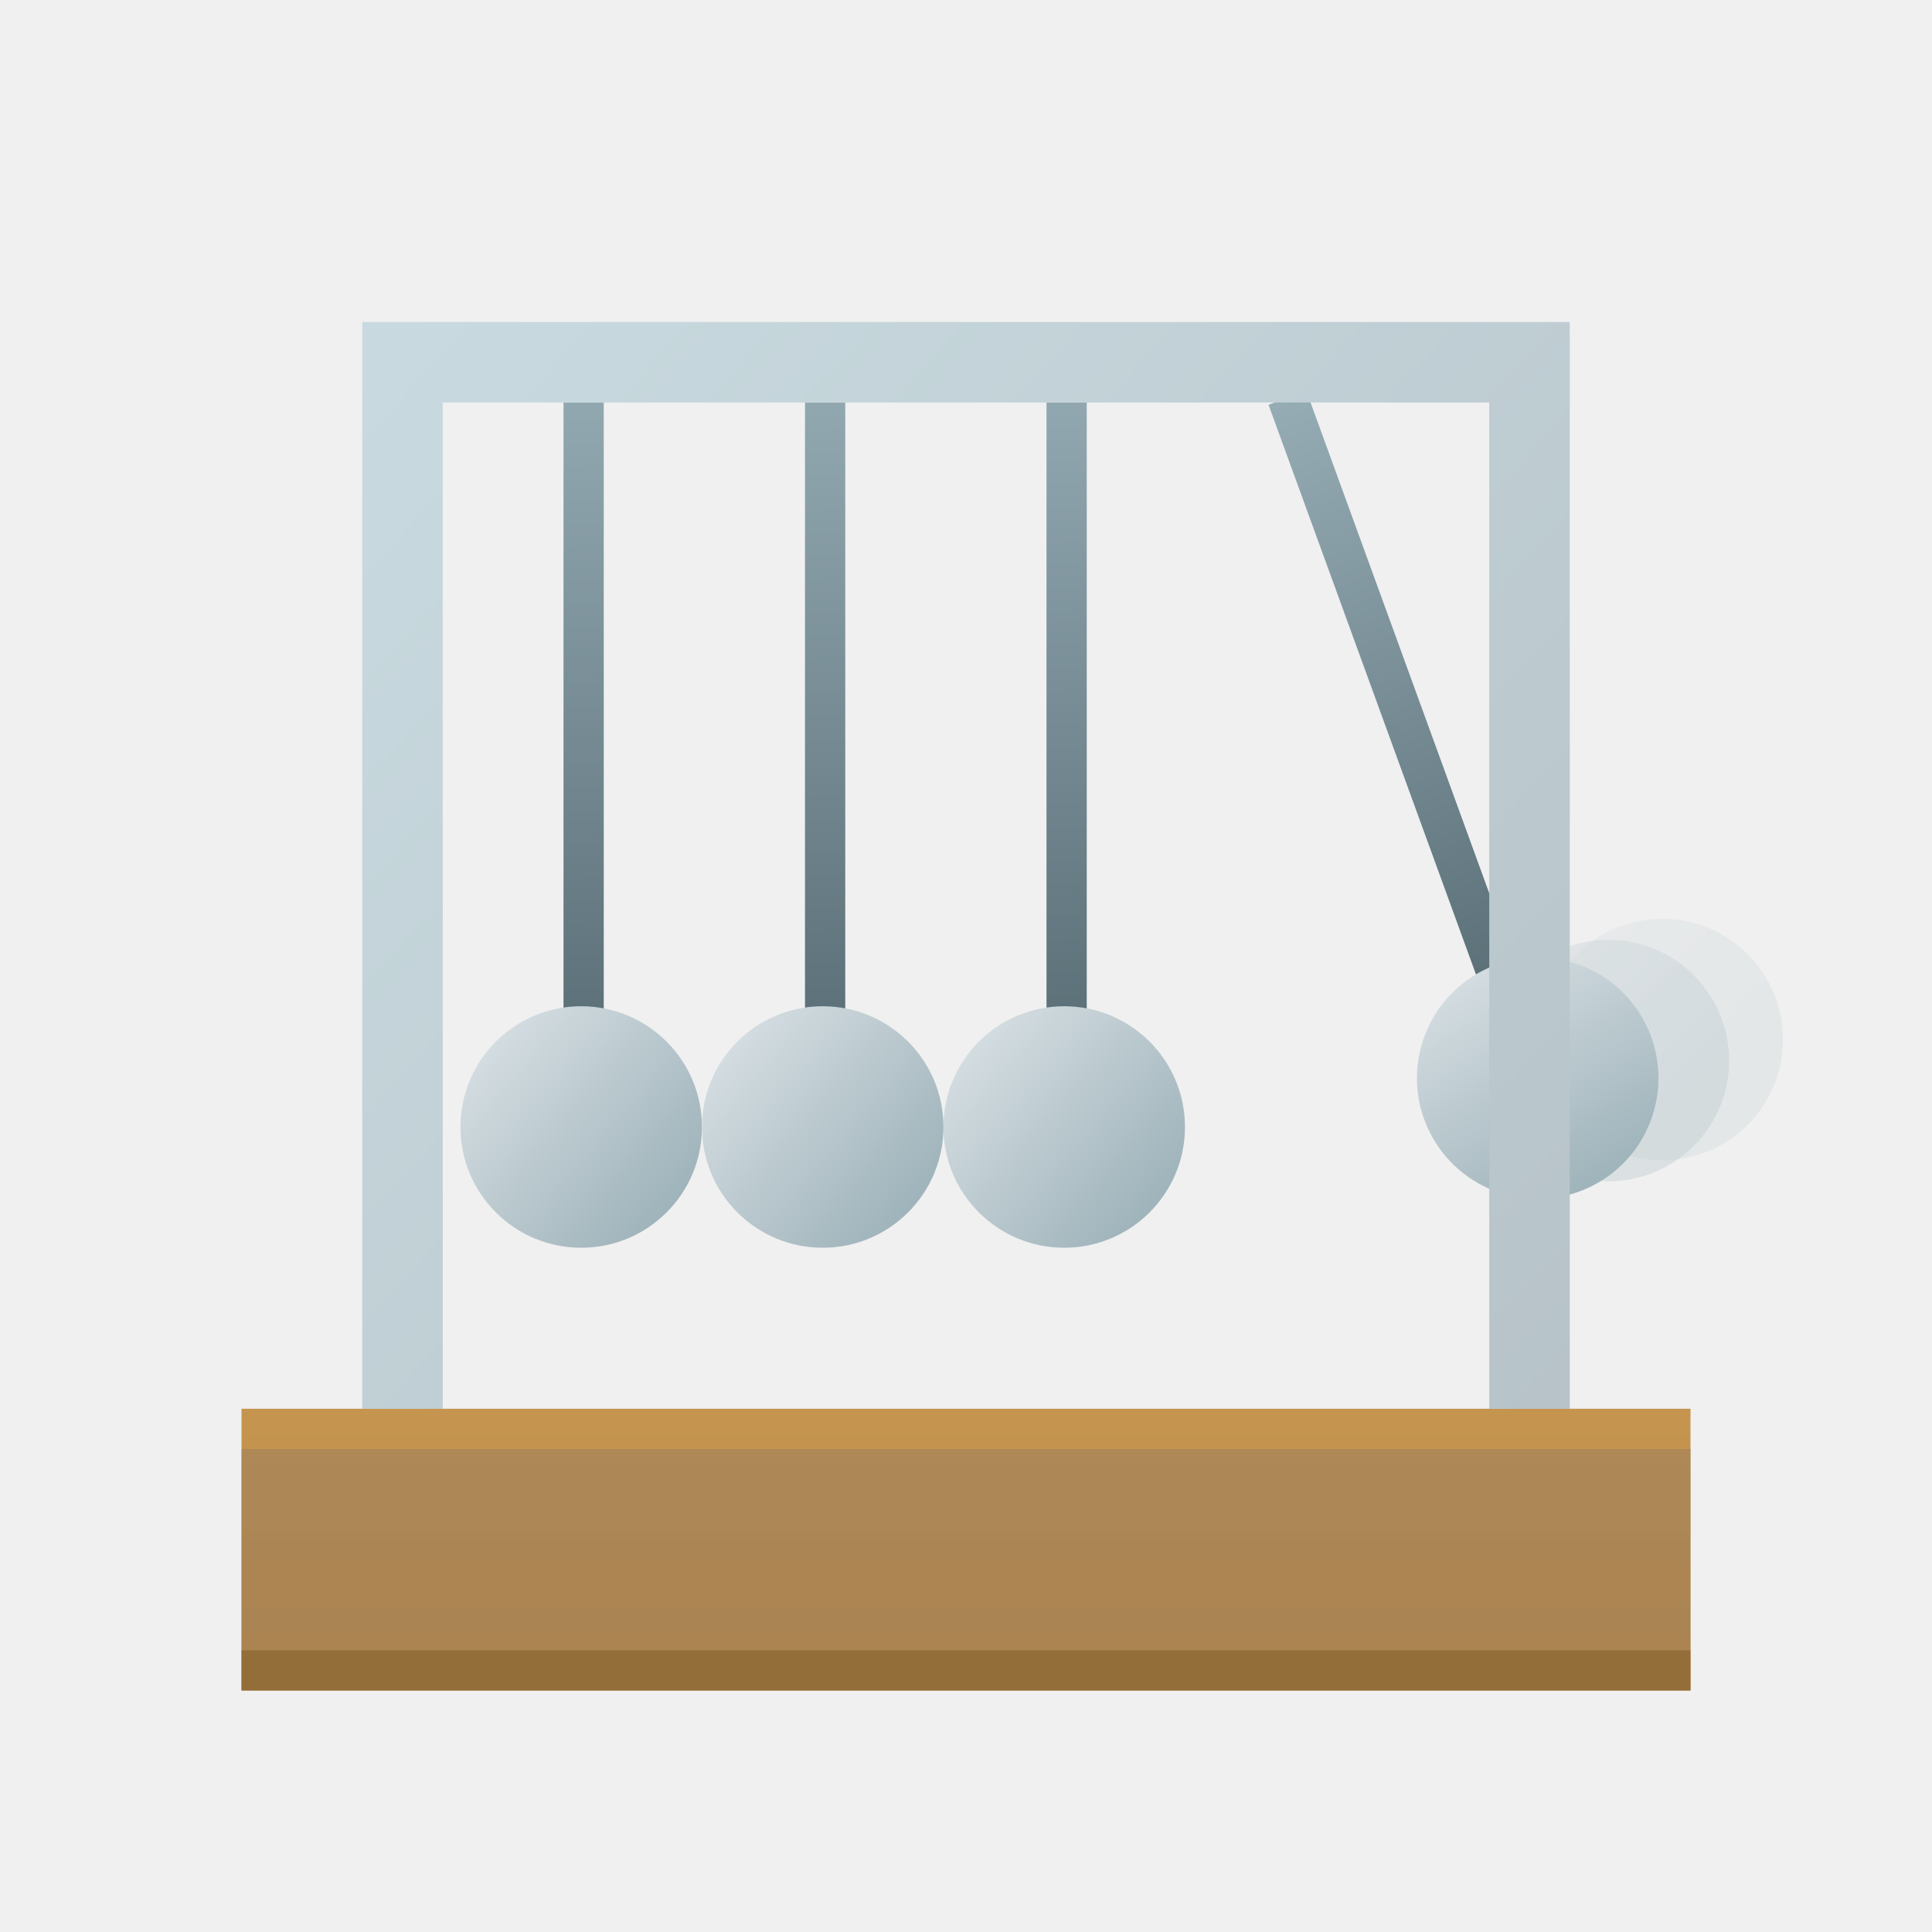
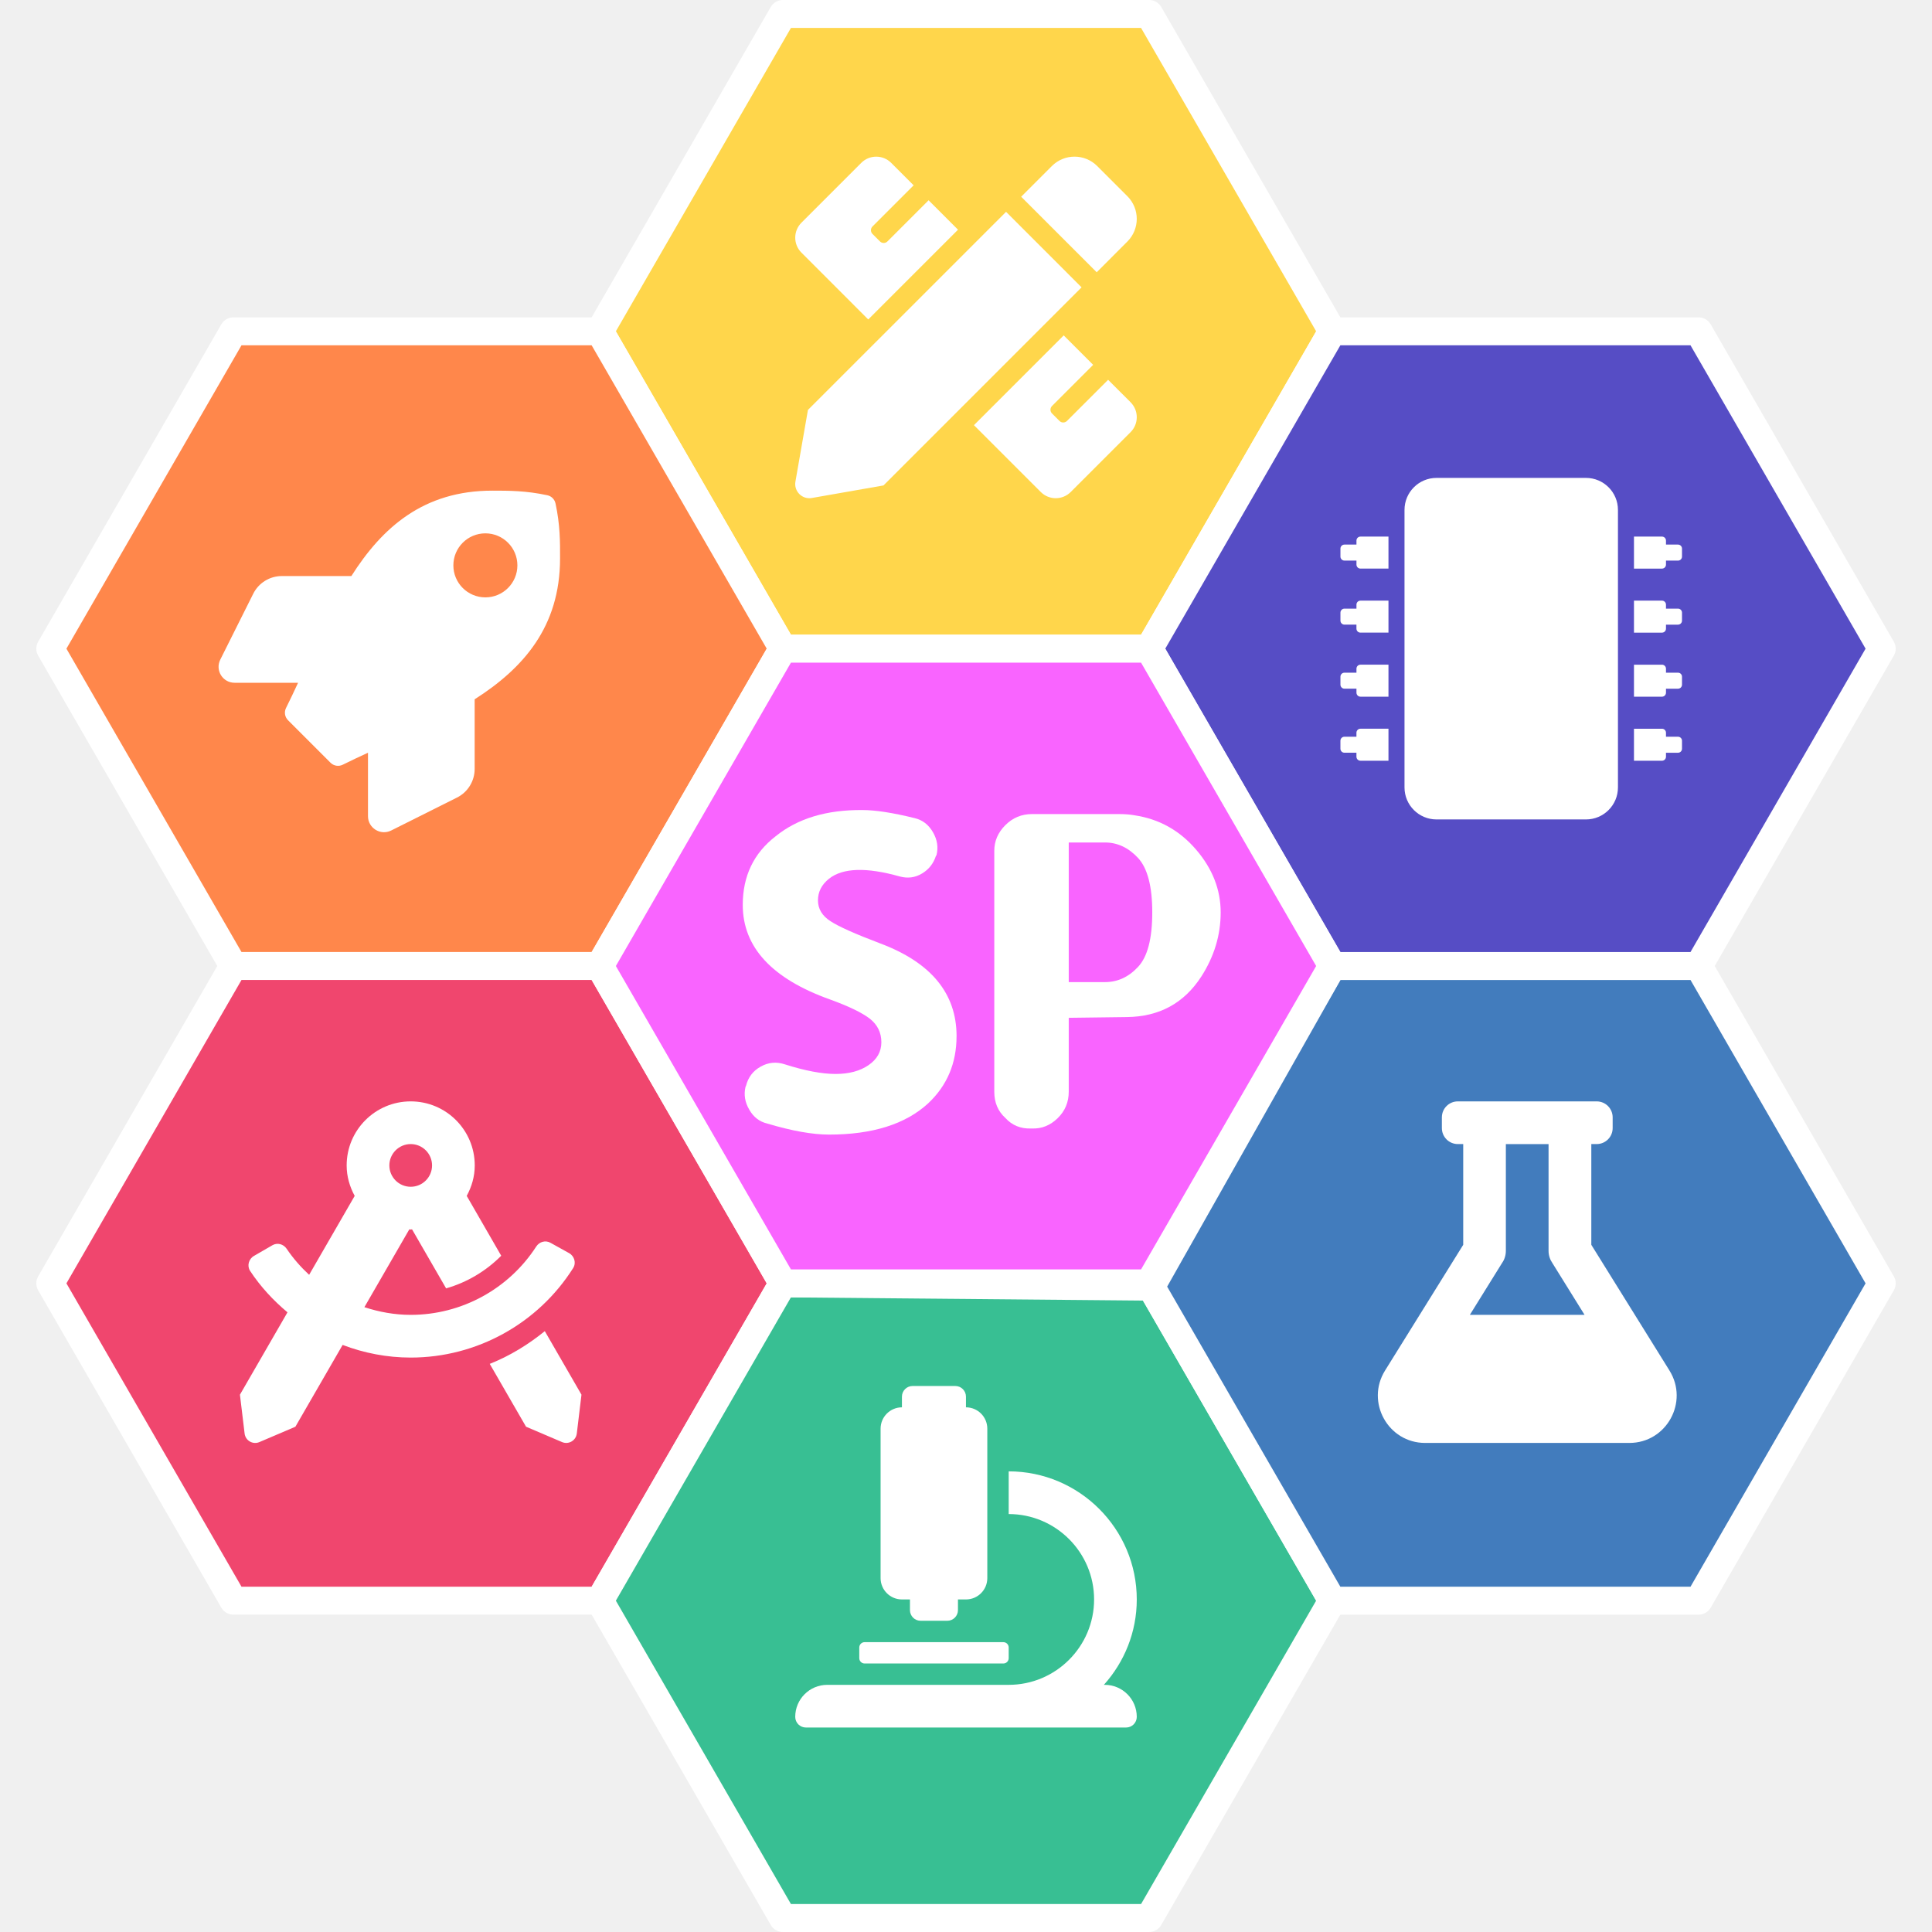
- <svg xmlns="http://www.w3.org/2000/svg" xmlns:xlink="http://www.w3.org/1999/xlink" width="48" height="48">
-   <defs>
-     <linearGradient id="a" y1="543.8" y2="503.8" x2="0" gradientUnits="userSpaceOnUse" gradientTransform="matrix(1.125 0 0 .925-51.07 38.785)">
-       <stop stop-color="#bd8d48" />
-       <stop offset="1" stop-color="#e8b971" />
+ <svg xmlns="http://www.w3.org/2000/svg" xmlns:xlink="http://www.w3.org/1999/xlink" id="svg2872" height="100" width="100" version="1.1">
+   <defs id="defs2874">
+     <radialGradient gradientTransform="matrix(0.2344736,-0.2547578,0.7821374,0.8497995,-207.7507,-227.7294)" gradientUnits="userSpaceOnUse" xlink:href="#linearGradient3755" id="radialGradient3033" fy="395.049" fx="182.984" r="148.953" cy="395.049" cx="182.984" />
+     <linearGradient id="linearGradient3755">
+       <stop offset="0" style="stop-color:#008cbe;stop-opacity:1" id="stop3757" />
+       <stop offset="1" style="stop-color:#b2ffff;stop-opacity:1" id="stop3759" />
    </linearGradient>
-     <linearGradient id="b" y1="542.8" y2="504.8" x2="0" gradientUnits="userSpaceOnUse" gradientTransform="matrix(1 0 0 .92105-1 40.852)">
-       <stop stop-color="#977a5c" />
-       <stop offset="1" stop-color="#9d8062" />
-     </linearGradient>
-     <linearGradient id="c" y1="532.8" x1="402.57" y2="526.8" x2="395.57" gradientUnits="userSpaceOnUse" gradientTransform="translate(0-2)">
-       <stop stop-color="#90a8b0" />
-       <stop offset="1" stop-color="#e1e7ea" />
-     </linearGradient>
-     <linearGradient id="d" y1="535.8" x1="424.57" y2="506.8" x2="392.57" gradientUnits="userSpaceOnUse">
-       <stop stop-color="#b6c2c7" />
-       <stop offset="1" stop-color="#c9dbe1" />
-     </linearGradient>
-     <linearGradient id="e" y1="532.8" x1="416.57" y2="526.8" gradientUnits="userSpaceOnUse" x2="409.57" gradientTransform="translate(37.658-25.948)">
-       <stop stop-color="#afc0c6" />
-       <stop offset="1" stop-color="#cad5d9" />
-     </linearGradient>
-     <linearGradient xlink:href="#e" id="f" y1="532.8" x1="416.57" y2="526.8" gradientUnits="userSpaceOnUse" x2="409.57" gradientTransform="translate(38.971-26.542)" />
-     <linearGradient xlink:href="#c" id="g" y1="532.8" x1="402.57" y2="526.8" gradientUnits="userSpaceOnUse" x2="395.57" gradientTransform="translate(6-2)" />
-     <linearGradient xlink:href="#c" id="h" y1="532.8" x1="402.57" y2="526.8" gradientUnits="userSpaceOnUse" x2="395.57" gradientTransform="translate(165.27-158.82)" />
-     <linearGradient xlink:href="#c" id="i" y1="532.8" x1="402.57" y2="526.8" gradientUnits="userSpaceOnUse" x2="395.57" gradientTransform="translate(12-2)" />
-     <linearGradient id="j" y1="508.67" x1="400.07" y2="531.17" x2="400.32" gradientUnits="userSpaceOnUse">
-       <stop stop-color="#96acb4" />
-       <stop offset="1" stop-color="#475b63" />
-     </linearGradient>
-     <linearGradient xlink:href="#j" id="k" y1="621.6" x1="212.72" y2="642.18" gradientUnits="userSpaceOnUse" x2="213.34" />
  </defs>
-   <g transform="translate(-384.57-499.8)">
-     <rect color-interpolation-filters="linearRGB" x="398.57" y="509.8" color="#000000" image-rendering="auto" color-rendering="auto" width="1" color-interpolation="sRGB" text-rendering="auto" fill="url(#j)" height="16" shape-rendering="auto" />
-     <rect width="36" x="390.57" y="534.8" fill="url(#a)" rx="0" height="7" />
-     <rect width="36" x="390.57" opacity=".5" y="535.8" fill="url(#b)" height="5" />
-     <rect width="36" x="390.57" y="540.8" fill="#936e39" height="1" />
-     <g color-rendering="auto" color-interpolation-filters="linearRGB" shape-rendering="auto" image-rendering="auto" text-rendering="auto" color-interpolation="sRGB" color="#000000">
-       <circle fill="url(#c)" cx="399.01" cy="527.8" r="3" />
-       <g fill="url(#j)">
-         <rect width="1" x="404.57" y="509.8" height="16" />
-         <rect width="1" x="410.57" y="509.8" height="16" />
+   <g id="g55912">
+     <path style="fill:#ffd64b;fill-opacity:1;stroke:#ffffff;stroke-width:1.447;stroke-linecap:round;stroke-linejoin:round;stroke-miterlimit:4;stroke-dasharray:none;stroke-dashoffset:0;stroke-opacity:1;paint-order:fill markers stroke" d="M 40.521,0.723 31.041,17.149 40.521,33.575 H 59.479 L 68.959,17.149 v 0 L 59.479,0.723 Z" id="path4501" />
+     <path style="fill:#ff874b;fill-opacity:1;stroke:#ffffff;stroke-width:1.447;stroke-linecap:round;stroke-linejoin:round;stroke-miterlimit:4;stroke-dasharray:none;stroke-dashoffset:0;stroke-opacity:1;paint-order:fill markers stroke" d="M 12.082,17.149 2.603,33.575 12.082,50 h 18.959 L 40.521,33.575 31.041,17.149 Z" id="path4503" />
+     <path style="fill:#f0466e;fill-opacity:1;stroke:#ffffff;stroke-width:1.447;stroke-linecap:round;stroke-linejoin:round;stroke-miterlimit:4;stroke-dasharray:none;stroke-dashoffset:0;stroke-opacity:1;paint-order:fill markers stroke" d="M 12.082,50 2.603,66.426 12.082,82.851 H 31.041 L 40.521,66.426 31.041,50 Z" id="path4505" />
+     <path style="fill:#38bf93;fill-opacity:1;stroke:#ffffff;stroke-width:1.447;stroke-linecap:round;stroke-linejoin:round;stroke-miterlimit:4;stroke-dasharray:none;stroke-dashoffset:0;stroke-opacity:1;paint-order:fill markers stroke" d="m 40.521,66.426 v 0 l -9.479,16.425 9.479,16.425 H 59.479 l 9.479,-16.425 -9.38,-16.253 z" id="path4507" />
+     <path style="fill:#427cbd;fill-opacity:1;stroke:#ffffff;stroke-width:1.447;stroke-linecap:round;stroke-linejoin:round;stroke-miterlimit:4;stroke-dasharray:none;stroke-dashoffset:0;stroke-opacity:1;paint-order:fill markers stroke" d="m 59.579,66.599 9.38,16.253 H 87.918 L 97.397,66.426 87.918,50 H 68.959 Z" id="path4509" />
+     <path style="fill:#564dc5;fill-opacity:1;stroke:#ffffff;stroke-width:1.447;stroke-linecap:round;stroke-linejoin:round;stroke-miterlimit:4;stroke-dasharray:none;stroke-dashoffset:0;stroke-opacity:1;paint-order:fill markers stroke" d="M 68.959,17.149 59.479,33.575 68.959,50 H 87.918 L 97.397,33.575 87.918,17.149 Z" id="path4511" />
+     <path d="M 28.752,26.055 C 28.707,25.845 28.542,25.679 28.331,25.634 27.219,25.396 26.349,25.396 25.483,25.396 c -3.563,0 -5.701,1.906 -7.296,4.42 h -3.598 c -0.628,0 -1.202,0.356 -1.481,0.915 l -1.706,3.411 c -0.276,0.552 0.124,1.198 0.742,1.198 h 3.284 c -0.204,0.442 -0.411,0.88 -0.622,1.302 -0.107,0.214 -0.066,0.47 0.104,0.639 l 2.196,2.196 c 0.169,0.169 0.425,0.211 0.639,0.103 0.421,-0.211 0.86,-0.414 1.302,-0.618 v 3.284 c 0,0.615 0.649,1.015 1.198,0.742 l 3.408,-1.706 c 0.563,-0.28 0.915,-0.856 0.915,-1.481 v -3.605 c 2.507,-1.599 4.42,-3.743 4.42,-7.289 0.004,-0.87 0.004,-1.74 -0.235,-2.852 z m -3.629,4.865 c -0.915,0 -1.657,-0.742 -1.657,-1.657 0,-0.915 0.742,-1.657 1.657,-1.657 0.915,0 1.657,0.742 1.657,1.657 0,0.915 -0.742,1.657 -1.657,1.657 z" id="path4572" style="fill:#ffffff;fill-opacity:1;stroke-width:0.041" />
+     <path d="m 83.745,26.393 v 14.364 c 0,0.915 -0.742,1.657 -1.657,1.657 h -7.734 c -0.915,0 -1.657,-0.742 -1.657,-1.657 V 26.393 c 0,-0.915 0.742,-1.657 1.657,-1.657 h 7.734 c 0.915,0 1.657,0.742 1.657,1.657 z m 3.315,2.003 v 0.414 a 0.207,0.207 0 0 1 -0.207,0.207 h -0.622 v 0.207 a 0.207,0.207 0 0 1 -0.207,0.207 h -1.45 v -1.657 h 1.45 a 0.207,0.207 0 0 1 0.207,0.207 v 0.207 h 0.622 a 0.207,0.207 0 0 1 0.207,0.207 z m 0,3.315 v 0.414 a 0.207,0.207 0 0 1 -0.207,0.207 h -0.622 v 0.207 a 0.207,0.207 0 0 1 -0.207,0.207 h -1.45 v -1.657 h 1.45 a 0.207,0.207 0 0 1 0.207,0.207 v 0.207 h 0.622 a 0.207,0.207 0 0 1 0.207,0.207 z m 0,3.315 v 0.414 a 0.207,0.207 0 0 1 -0.207,0.207 h -0.622 v 0.207 a 0.207,0.207 0 0 1 -0.207,0.207 h -1.45 v -1.657 h 1.45 a 0.207,0.207 0 0 1 0.207,0.207 v 0.207 h 0.622 a 0.207,0.207 0 0 1 0.207,0.207 z m 0,3.315 v 0.414 a 0.207,0.207 0 0 1 -0.207,0.207 h -0.622 v 0.207 a 0.207,0.207 0 0 1 -0.207,0.207 h -1.45 v -1.657 h 1.45 a 0.207,0.207 0 0 1 0.207,0.207 v 0.207 h 0.622 a 0.207,0.207 0 0 1 0.207,0.207 z M 70.417,37.718 h 1.45 v 1.657 H 70.417 A 0.207,0.207 0 0 1 70.209,39.168 V 38.961 h -0.622 a 0.207,0.207 0 0 1 -0.207,-0.207 v -0.414 a 0.207,0.207 0 0 1 0.207,-0.207 h 0.622 v -0.207 a 0.207,0.207 0 0 1 0.207,-0.207 z m 0,-3.315 h 1.45 v 1.657 h -1.45 a 0.207,0.207 0 0 1 -0.207,-0.207 v -0.207 h -0.622 a 0.207,0.207 0 0 1 -0.207,-0.207 v -0.414 a 0.207,0.207 0 0 1 0.207,-0.207 h 0.622 v -0.207 a 0.207,0.207 0 0 1 0.207,-0.207 z m 0,-3.315 h 1.45 v 1.657 H 70.417 A 0.207,0.207 0 0 1 70.209,32.539 V 32.331 H 69.588 A 0.207,0.207 0 0 1 69.381,32.124 V 31.71 a 0.207,0.207 0 0 1 0.207,-0.207 h 0.622 v -0.207 a 0.207,0.207 0 0 1 0.207,-0.207 z m 0,-3.315 h 1.45 v 1.657 h -1.45 a 0.207,0.207 0 0 1 -0.207,-0.207 v -0.207 h -0.622 a 0.207,0.207 0 0 1 -0.207,-0.207 v -0.414 a 0.207,0.207 0 0 1 0.207,-0.207 h 0.622 v -0.207 a 0.207,0.207 0 0 1 0.207,-0.207 z" id="path5140" style="fill:#ffffff;fill-opacity:1;stroke-width:0.041" />
+     <path d="m 46.685,82.787 h 0.414 v 0.552 c 0,0.305 0.247,0.552 0.552,0.552 h 1.381 c 0.305,0 0.552,-0.247 0.552,-0.552 v -0.552 h 0.414 c 0.61,0 1.105,-0.495 1.105,-1.105 v -7.734 c 0,-0.61 -0.495,-1.105 -1.105,-1.105 v -0.552 c 0,-0.305 -0.247,-0.552 -0.552,-0.552 h -2.21 c -0.305,0 -0.552,0.247 -0.552,0.552 v 0.552 c -0.61,0 -1.105,0.495 -1.105,1.105 v 7.734 c 0,0.61 0.495,1.105 1.105,1.105 z m 10.497,4.42 h -0.045 c 1.054,-1.174 1.702,-2.721 1.702,-4.42 0,-3.656 -2.974,-6.63 -6.629,-6.63 v 2.21 c 2.437,0 4.42,1.983 4.42,4.42 0,2.437 -1.983,4.42 -4.42,4.42 h -9.392 c -0.915,0 -1.657,0.742 -1.657,1.657 0,0.305 0.247,0.552 0.552,0.552 H 58.287 c 0.305,0 0.552,-0.247 0.552,-0.552 0,-0.915 -0.742,-1.657 -1.657,-1.657 z M 44.752,86.102 h 7.182 c 0.153,0 0.276,-0.124 0.276,-0.276 v -0.552 c 0,-0.153 -0.124,-0.276 -0.276,-0.276 h -7.182 c -0.153,0 -0.276,0.124 -0.276,0.276 v 0.552 c 0,0.153 0.124,0.276 0.276,0.276 z" id="path5708" style="fill:#ffffff;fill-opacity:1;stroke-width:0.041" />
+     <path d="m 28.199,68.9 c -0.865,0.702 -1.817,1.284 -2.85,1.694 l 1.878,3.252 1.863,0.795 c 0.339,0.145 0.721,-0.076 0.765,-0.442 l 0.242,-2.011 z m 1.467,-3.265 c 0.168,-0.265 0.065,-0.621 -0.209,-0.773 L 28.488,64.324 c -0.258,-0.143 -0.574,-0.05 -0.734,0.198 -1.419,2.194 -3.863,3.535 -6.496,3.535 -0.826,0 -1.631,-0.147 -2.397,-0.398 l 2.326,-4.029 c 0.024,7e-4 0.046,0.01 0.07,0.01 0.024,0 0.047,-0.01 0.07,-0.01 l 1.764,3.056 c 1.078,-0.309 2.057,-0.889 2.852,-1.689 L 24.157,61.899 c 0.257,-0.471 0.416,-1.002 0.416,-1.577 0,-1.831 -1.484,-3.315 -3.315,-3.315 -1.831,0 -3.315,1.484 -3.315,3.315 0,0.574 0.159,1.106 0.416,1.577 l -2.358,4.085 c -0.433,-0.401 -0.827,-0.849 -1.163,-1.347 -0.165,-0.245 -0.482,-0.332 -0.738,-0.184 l -0.958,0.555 c -0.271,0.157 -0.367,0.514 -0.195,0.776 0.538,0.816 1.198,1.526 1.933,2.142 l -2.461,4.263 0.242,2.011 c 0.044,0.366 0.427,0.587 0.765,0.442 l 1.863,-0.795 2.445,-4.234 c 1.111,0.423 2.302,0.655 3.524,0.655 3.42,0 6.591,-1.761 8.408,-4.632 z m -8.408,-6.418 c 0.61,0 1.105,0.495 1.105,1.105 0,0.61 -0.495,1.105 -1.105,1.105 -0.61,0 -1.105,-0.495 -1.105,-1.105 0,-0.61 0.495,-1.105 1.105,-1.105 z" id="path6276" style="fill:#ffffff;fill-opacity:1;stroke-width:0.041" />
+     <path d="m 86.413,70.94 -4.047,-6.509 v -5.214 h 0.276 c 0.459,0 0.829,-0.369 0.829,-0.829 v -0.552 c 0,-0.459 -0.369,-0.829 -0.829,-0.829 h -7.182 c -0.459,0 -0.829,0.369 -0.829,0.829 v 0.552 c 0,0.459 0.369,0.829 0.829,0.829 h 0.276 v 5.214 l -4.047,6.509 c -1.012,1.626 0.155,3.746 2.075,3.746 h 10.573 c 1.923,0 3.087,-2.123 2.075,-3.746 z m -10.334,-2.883 1.664,-2.679 c 0.128,-0.179 0.2,-0.401 0.2,-0.635 v -5.525 h 2.21 v 5.525 c 0,0.238 0.076,0.456 0.2,0.635 l 1.664,2.679 z" id="path6844" style="fill:#ffffff;fill-opacity:1;stroke-width:0.041" />
+     <path d="m 44.94,16.535 4.647,-4.646 -1.523,-1.523 -2.13,2.13 a 0.273,0.273 0 0 1 -0.387,0 l -0.387,-0.387 c -0.107,-0.107 -0.107,-0.28 0,-0.387 l 2.13,-2.13 -1.162,-1.162 c -0.428,-0.428 -1.121,-0.428 -1.549,0 L 41.482,11.527 c -0.427,0.428 -0.428,1.121 0,1.549 z m 13.413,-4.033 c 0.648,-0.648 0.647,-1.698 0,-2.346 L 56.791,8.594 c -0.648,-0.648 -1.698,-0.648 -2.346,0 l -1.589,1.589 3.909,3.909 z m -6.279,-1.538 -10.255,10.254 -0.648,3.71 c -0.087,0.5 0.348,0.936 0.849,0.848 l 3.71,-0.65 10.252,-10.253 z m 6.444,9.855 -1.162,-1.161 -2.13,2.13 c -0.107,0.107 -0.28,0.107 -0.387,0 l -0.387,-0.387 c -0.107,-0.107 -0.107,-0.28 0,-0.387 l 2.13,-2.13 -1.524,-1.524 -4.647,4.646 3.46,3.46 c 0.428,0.428 1.121,0.428 1.549,0 l 3.098,-3.097 c 0.428,-0.428 0.428,-1.121 0,-1.549 z" id="path7412" style="fill:#ffffff;fill-opacity:1;stroke-width:0.041" />
+     <g id="g55892">
+       <path style="fill:#f964ff;fill-opacity:1;stroke:#ffffff;stroke-width:1.447;stroke-linecap:round;stroke-linejoin:round;stroke-miterlimit:4;stroke-dasharray:none;stroke-dashoffset:0;stroke-opacity:1;paint-order:fill markers stroke" d="m 40.521,33.575 -9.479,16.426 9.479,16.426 H 59.479 L 68.959,50 59.479,33.575 Z" id="path4511-7" />
+       <g id="g55885" transform="translate(0,0.7499225)">
+         <g aria-label="SP" id="text21722" style="font-size:26.667px;line-height:1.25;font-family:Purisa;-inkscape-font-specification:Purisa;letter-spacing:0px">
+           <path d="m 49.511,52.884 q 0,2.096 -1.471,3.477 -1.758,1.615 -5.13,1.615 -1.289,0 -3.203,-0.573 -0.599,-0.143 -0.924,-0.716 -0.339,-0.573 -0.195,-1.185 l 0.026,-0.052 q 0.169,-0.664 0.755,-0.99 0.599,-0.339 1.263,-0.117 1.563,0.495 2.617,0.495 1.042,0 1.706,-0.456 0.664,-0.456 0.664,-1.185 0,-0.742 -0.586,-1.211 -0.599,-0.469 -2.07,-1.003 -4.518,-1.615 -4.518,-4.896 0,-2.24 1.706,-3.555 1.706,-1.38 4.492,-1.354 1.003,0 2.695,0.417 0.612,0.143 0.951,0.729 0.339,0.586 0.182,1.198 l -0.026,0.026 q -0.195,0.599 -0.716,0.911 -0.534,0.326 -1.159,0.156 -2.591,-0.729 -3.659,0.117 -0.573,0.456 -0.573,1.12 0,0.664 0.651,1.081 0.638,0.417 2.565,1.146 3.958,1.484 3.958,4.805 z" style="font-family:Dyuthi;-inkscape-font-specification:Dyuthi;fill:#ffffff" id="path55646" />
+           <path d="m 55.318,42.857 v 7.227 h 1.875 q 0.977,0 1.706,-0.781 0.742,-0.781 0.742,-2.826 0,-2.031 -0.742,-2.826 -0.742,-0.794 -1.706,-0.794 z m 3.008,9.036 -3.008,0.039 v 3.828 q 0,0.807 -0.573,1.367 -0.573,0.56 -1.328,0.534 h -0.052 Q 52.558,57.688 52.037,57.115 51.464,56.594 51.464,55.761 V 43.287 q 0,-0.755 0.573,-1.328 0.573,-0.573 1.38,-0.573 h 4.492 q 0.469,0 0.82,0.065 1.901,0.286 3.177,1.771 1.276,1.484 1.276,3.255 0,1.758 -1.003,3.32 -1.341,2.07 -3.854,2.096 z" style="font-family:Dyuthi;-inkscape-font-specification:Dyuthi;fill:#ffffff" id="path55648" />
+         </g>
      </g>
-       <circle fill="url(#g)" cx="405.01" cy="527.8" r="3" />
-       <circle cx="450.77" cy="503.85" r="3" opacity=".358" fill="url(#e)" transform="rotate(2.9187)" />
-       <circle cx="452.08" cy="503.26" r="3" opacity=".214" fill="url(#f)" transform="rotate(2.9187)" />
-       <rect x="216.52" y="621.45" width="1" fill="url(#k)" height="16" transform="rotate(-20.0085)" />
-       <circle cx="564.28" cy="370.97" r="3" fill="url(#h)" transform="rotate(17.9187)" />
-       <circle fill="url(#i)" cx="411.01" cy="527.8" r="3" />
-       <path fill="url(#d)" d="m393.57 534.8h2v-25h26v25h2v-27h-30z" />
    </g>
  </g>
</svg>
